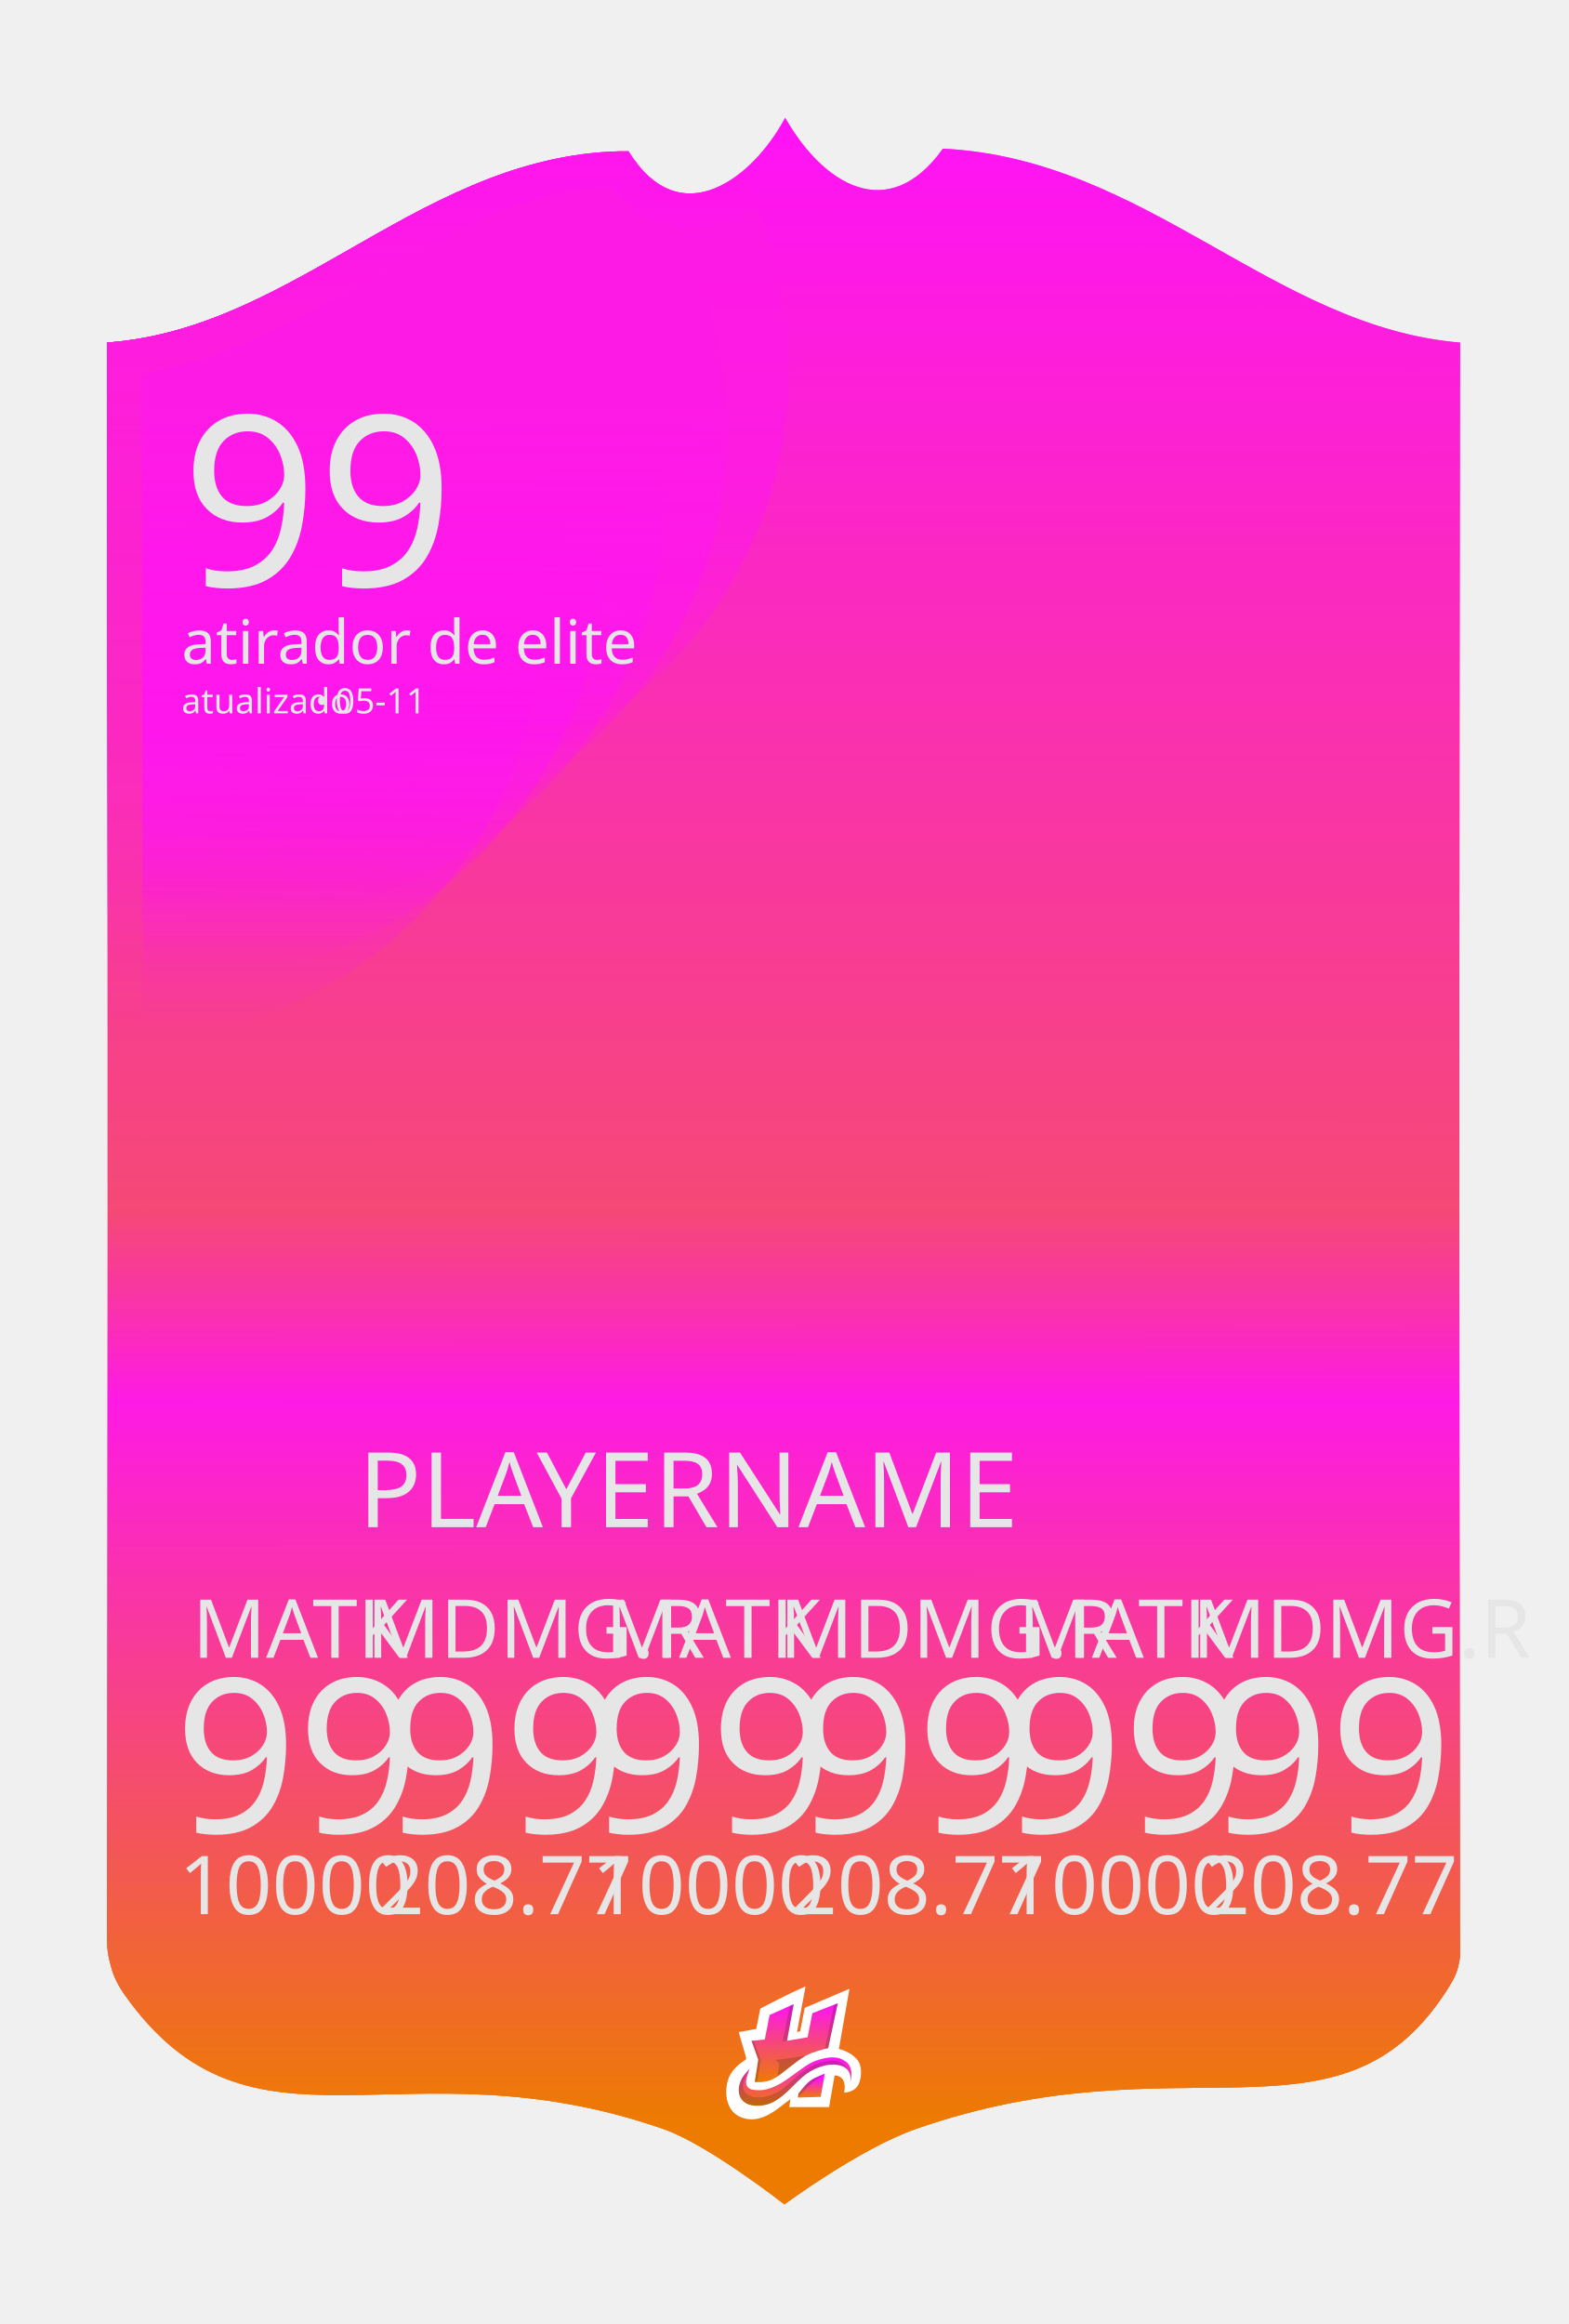
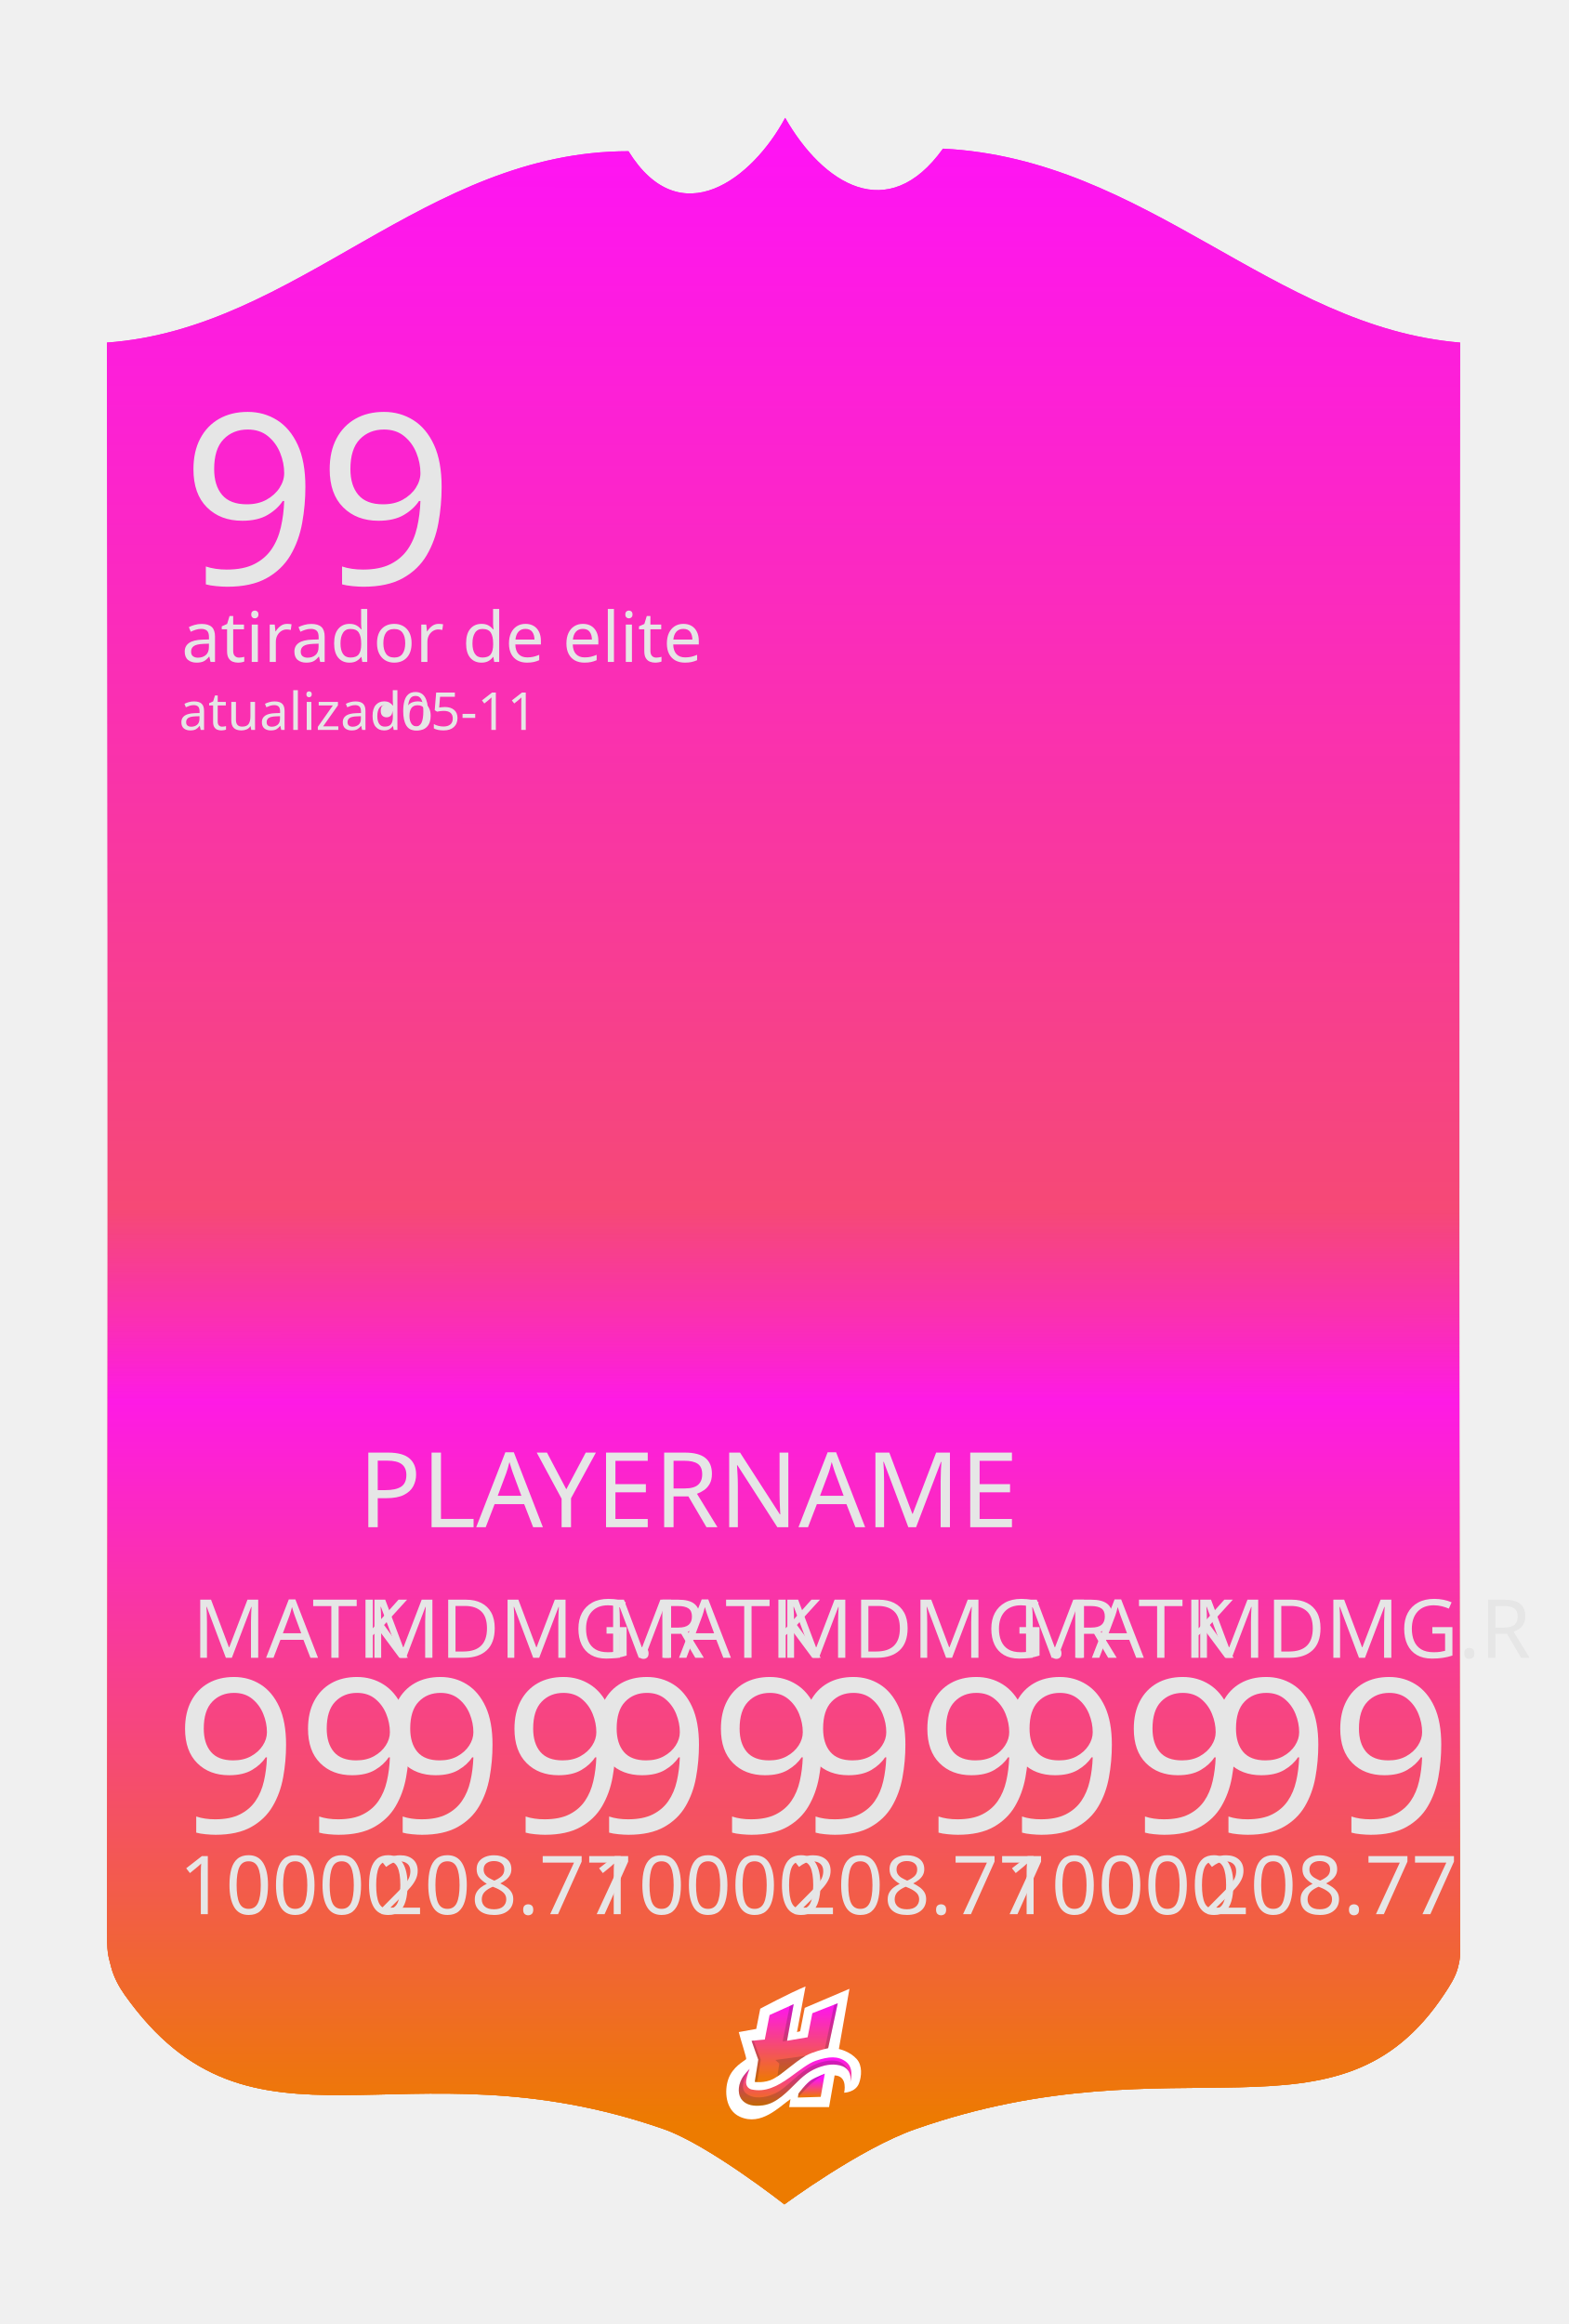
<svg xmlns="http://www.w3.org/2000/svg" width="1080" height="1600" viewBox="0 0 1080 1600">
  <defs>
    <linearGradient id="linear-gradient-1" x1="540.621" y1="81.129" x2="540.102" y2="1517.645" gradientUnits="userSpaceOnUse">
      <stop offset="0" stop-color="#ff12f7" />
      <stop offset="1" stop-color="#ed7b00" />
    </linearGradient>
-     <clipPath id="clip-path-3">
+     <clipPath id="clip-path-1">
+       <path d="M432.744 104.102 C468.39 161.677 518.2 122.956 540.621 81.129 C566.673 126.744 611.457 155.142 649.268 102.336 C790.075 109.376 876.14 225.076 1005.352 235.844 C1004.279 858.497 1005.04 1233.938 1005.284 1329.94 C1005.326 1346.298 1005.857 1346.555 1003.867 1354.515 C1002.223 1361.091 998.151 1367.269 994.612 1372.623 C920.933 1484.09 812.699 1401.864 630.201 1465.853 C591.9 1479.283 540.102 1517.645 540.102 1517.645 C540.102 1517.645 487.867 1476.623 457.07 1465.853 C276.633 1402.755 173.72 1497.323 85.834 1373.356 C82 1367.948 78.369 1361.283 76.616 1354.515 C74.256 1345.403 73.637 1345.085 73.679 1326.431 C73.917 1221.384 74.632 827.095 73.61 235.844 C205.22 226.443 292.087 104.102 432.744 104.102 Z" />
+     </clipPath>
+     <clipPath id="clip-path-2">
      <path d="M74.117 962.498 C74.117 962.498 74.12 530.957 73.61 235.844 C205.22 226.443 292.087 104.102 432.744 104.102 C468.39 161.677 518.2 122.956 540.621 81.129 C566.673 126.744 611.457 155.142 649.268 102.336 C790.075 109.376 876.14 225.076 1005.352 235.844 C1004.832 537.806 1004.817 963.631 1004.817 963.631 Z" />
    </clipPath>
-     <linearGradient id="linear-gradient-2" x1="147.966" y1="708.622" x2="147.609" y2="212.681" gradientUnits="userSpaceOnUse">
-       <stop offset="0" stop-color="#ff12f7" stop-opacity="0" />
-       <stop offset="0.24" stop-color="#ff16ee" stop-opacity="0.5" data-vc-midpoint="0.4673" />
-       <stop offset="0.514" stop-color="#fe1ae5" />
-     </linearGradient>
-     <linearGradient id="linear-gradient-3" x1="45.808" y1="663.308" x2="45.808" y2="189.355" gradientUnits="userSpaceOnUse">
-       <stop offset="0" stop-color="#ff12f7" stop-opacity="0" />
-       <stop offset="0.181" stop-color="#ff16ee" stop-opacity="0.5" data-vc-midpoint="0.3482" />
-       <stop offset="0.52" stop-color="#fe1ae5" />
-     </linearGradient>
-     <linearGradient id="linear-gradient-4" x1="147.456" y1="622.556" x2="158.347" y2="148.214" gradientUnits="userSpaceOnUse">
-       <stop offset="0" stop-color="#ff12f7" stop-opacity="0" />
-       <stop offset="0.293" stop-color="#ff16ee" stop-opacity="0.5" data-vc-midpoint="0.5119" />
-       <stop offset="0.572" stop-color="#fe1ae5" />
-     </linearGradient>
-     <linearGradient id="linear-gradient-5" x1="275.835" y1="580.753" x2="275.478" y2="84.812" gradientUnits="userSpaceOnUse">
-       <stop offset="0" stop-color="#ff12f7" stop-opacity="0" />
-       <stop offset="0.24" stop-color="#ff16ee" stop-opacity="0.5" data-vc-midpoint="0.4673" />
-       <stop offset="0.514" stop-color="#fe1ae5" />
-     </linearGradient>
-     <linearGradient id="linear-gradient-6" x1="318.458" y1="538.13" x2="318.101" y2="42.189" gradientUnits="userSpaceOnUse">
-       <stop offset="0" stop-color="#ff12f7" stop-opacity="0" />
-       <stop offset="0.24" stop-color="#ff16ee" stop-opacity="0.5" data-vc-midpoint="0.4673" />
-       <stop offset="0.514" stop-color="#fe1ae5" />
-     </linearGradient>
-     <clipPath id="clip-path-4">
-       <path d="M432.744 104.102 C468.39 161.677 518.2 122.956 540.621 81.129 C566.673 126.744 611.457 155.142 649.268 102.336 C790.075 109.376 876.14 225.076 1005.352 235.844 C1004.279 858.497 1005.04 1233.938 1005.284 1329.94 C1005.326 1346.298 1005.857 1346.555 1003.867 1354.515 C1002.223 1361.091 998.151 1367.269 994.612 1372.623 C920.933 1484.09 812.699 1401.864 630.201 1465.853 C591.9 1479.283 540.102 1517.645 540.102 1517.645 C540.102 1517.645 487.867 1476.623 457.07 1465.853 C276.633 1402.755 173.72 1497.323 85.834 1373.356 C82 1367.948 78.369 1361.283 76.616 1354.515 C74.256 1345.403 73.637 1345.085 73.679 1326.431 C73.917 1221.384 74.632 827.095 73.61 235.844 C205.22 226.443 292.087 104.102 432.744 104.102 Z" />
-     </clipPath>
-     <linearGradient id="linear-gradient-7" x1="540" y1="832.604" x2="540.102" y2="1462.93" gradientUnits="userSpaceOnUse">
+     <linearGradient id="linear-gradient-2" x1="540" y1="832.604" x2="540.102" y2="1462.93" gradientUnits="userSpaceOnUse">
      <stop offset="0" stop-color="#ff12f7" stop-opacity="0" />
      <stop offset="0.108" stop-color="#ff16ee" stop-opacity="0.5" data-vc-midpoint="0.5156" />
      <stop offset="0.209" stop-color="#fe1ae5" />
      <stop offset="1" stop-color="#ed7b00" />
    </linearGradient>
-     <linearGradient id="linear-gradient-8" x1="547.235" y1="1379.187" x2="547.202" y2="1433.49" gradientUnits="userSpaceOnUse">
+     <linearGradient id="linear-gradient-3" x1="547.235" y1="1379.187" x2="547.202" y2="1433.49" gradientUnits="userSpaceOnUse">
      <stop offset="0" stop-color="#ff12f7" />
      <stop offset="1" stop-color="#ed7b00" />
    </linearGradient>
-     <linearGradient id="linear-gradient-9" x1="547.564" y1="1416.425" x2="547.52" y2="1449.755" gradientUnits="userSpaceOnUse">
+     <linearGradient id="linear-gradient-4" x1="547.564" y1="1416.425" x2="547.52" y2="1449.755" gradientUnits="userSpaceOnUse">
      <stop offset="0" stop-color="#ff12f7" />
      <stop offset="1" stop-color="#ed7b00" />
    </linearGradient>
-     <linearGradient id="linear-gradient-10" x1="558.364" y1="1431.102" x2="558.354" y2="1444.106" gradientUnits="userSpaceOnUse">
+     <linearGradient id="linear-gradient-5" x1="558.364" y1="1431.102" x2="558.354" y2="1444.106" gradientUnits="userSpaceOnUse">
      <stop offset="0" stop-color="#ff12f7" />
      <stop offset="1" stop-color="#ed7b00" />
    </linearGradient>
  </defs>
  <g id="Card">
    <path id="tier-color-plate" d="M432.744 104.102 C468.39 161.677 518.2 122.956 540.621 81.129 C566.673 126.744 611.457 155.142 649.268 102.336 C790.075 109.376 876.14 225.076 1005.352 235.844 C1004.279 858.497 1005.04 1233.938 1005.284 1329.94 C1005.326 1346.298 1005.857 1346.555 1003.867 1354.515 C1002.223 1361.091 998.151 1367.269 994.612 1372.623 C920.933 1484.09 812.699 1401.864 630.201 1465.853 C591.9 1479.283 540.102 1517.645 540.102 1517.645 C540.102 1517.645 487.867 1476.623 457.07 1465.853 C276.633 1402.755 173.72 1497.323 85.834 1373.356 C82 1367.948 78.369 1361.283 76.616 1354.515 C74.256 1345.403 73.637 1345.085 73.679 1326.431 C73.917 1221.384 74.632 827.095 73.61 235.844 C205.22 226.443 292.087 104.102 432.744 104.102 Z" fill="url(#linear-gradient-1)" />
-     <g id="mask" clip-path="url(#clip-path-3)">
-       <g id="OVR-BOKEH">
-         <path d="M-125.483 631.174 C-239.487 517.17 -239.487 332.333 -125.483 218.329 C-11.479 104.325 173.358 104.325 287.361 218.329 C401.365 332.333 401.365 517.17 287.361 631.174 C173.358 745.177 -11.479 745.177 -125.483 631.174 Z" fill="url(#linear-gradient-2)" opacity="0.8" />
-         <path d="M329.984 588.551 C215.981 702.554 31.144 702.554 -82.86 588.551 C-196.864 474.547 -196.864 289.71 -82.86 175.706 C31.144 61.702 215.981 61.702 329.984 175.706 C443.988 289.71 443.988 474.547 329.984 588.551 Z" fill="url(#linear-gradient-3)" opacity="0.9" />
-         <circle cx="166.185" cy="339.506" r="291.925" fill="url(#linear-gradient-4)" />
-         <path d="M2.386 503.305 C-111.618 389.301 -111.618 204.464 2.386 90.46 C116.39 -23.543 301.226 -23.543 415.23 90.46 C529.234 204.464 529.234 389.301 415.23 503.305 C301.226 617.309 116.39 617.309 2.386 503.305 Z" fill="url(#linear-gradient-5)" opacity="0.9" />
-         <path d="M45.009 460.682 C-68.995 346.678 -68.995 161.841 45.009 47.838 C159.013 -66.166 343.849 -66.166 457.853 47.838 C571.857 161.841 571.857 346.678 457.853 460.682 C343.849 574.686 159.013 574.686 45.009 460.682 Z" fill="url(#linear-gradient-6)" opacity="0.8" />
-       </g>
+     <g id="tier-color-border">
+       <path d="M432.744 104.102 C468.39 161.677 518.2 122.956 540.621 81.129 C566.673 126.744 611.457 155.142 649.268 102.336 C790.075 109.376 876.14 225.076 1005.352 235.844 C1004.279 858.497 1005.04 1233.938 1005.284 1329.94 C1005.326 1346.298 1005.857 1346.555 1003.867 1354.515 C1002.223 1361.091 998.151 1367.269 994.612 1372.623 C920.933 1484.09 812.699 1401.864 630.201 1465.853 C591.9 1479.283 540.102 1517.645 540.102 1517.645 C540.102 1517.645 487.867 1476.623 457.07 1465.853 C276.633 1402.755 173.72 1497.323 85.834 1373.356 C82 1367.948 78.369 1361.283 76.616 1354.515 C74.256 1345.403 73.637 1345.085 73.679 1326.431 C73.917 1221.384 74.632 827.095 73.61 235.844 C205.22 226.443 292.087 104.102 432.744 104.102 Z" fill="none" stroke="url(#linear-gradient-1)" stroke-width="48" stroke-miterlimit="10" clip-path="url(#clip-path-1)" />
    </g>
-     <g id="tier-color-plate-2" data-name="tier-color-plate" opacity="0.7">
-       <g clip-path="url(#clip-path-4)">
-         <path d="M432.744 104.102 C468.39 161.677 518.2 122.956 540.621 81.129 C566.673 126.744 611.457 155.142 649.268 102.336 C790.075 109.376 876.14 225.076 1005.352 235.844 C1004.279 858.497 1005.04 1233.938 1005.284 1329.94 C1005.326 1346.298 1005.857 1346.555 1003.867 1354.515 C1002.223 1361.091 998.151 1367.269 994.612 1372.623 C920.933 1484.09 812.699 1401.864 630.201 1465.853 C591.9 1479.283 540.102 1517.645 540.102 1517.645 C540.102 1517.645 487.867 1476.623 457.07 1465.853 C276.633 1402.755 173.72 1497.323 85.834 1373.356 C82 1367.948 78.369 1361.283 76.616 1354.515 C74.256 1345.403 73.637 1345.085 73.679 1326.431 C73.917 1221.384 74.632 827.095 73.61 235.844 C205.22 226.443 292.087 104.102 432.744 104.102 Z" fill="none" stroke="url(#linear-gradient-1)" stroke-width="48" stroke-miterlimit="10" />
-       </g>
+     <g id="mask" clip-path="url(#clip-path-2)">
    </g>
-     <path id="stats-plate" d="M1004.843 832.604 C1004.843 832.604 1005.113 1262.808 1005.284 1329.94 C1005.326 1346.298 1005.857 1346.555 1003.867 1354.515 C1002.223 1361.091 998.151 1367.269 994.612 1372.623 C920.933 1484.09 812.699 1401.864 630.201 1465.853 C591.9 1479.283 540.102 1517.645 540.102 1517.645 C540.102 1517.645 487.867 1476.623 457.07 1465.853 C276.633 1402.755 173.72 1497.323 85.834 1373.356 C82 1367.948 78.369 1361.283 76.616 1354.515 C74.256 1345.403 73.637 1345.085 73.679 1326.431 C73.841 1255.038 74.144 832.604 74.144 832.604 Z" fill="url(#linear-gradient-7)" />
+     <path id="stats-plate" d="M1004.843 832.604 C1004.843 832.604 1005.113 1262.808 1005.284 1329.94 C1005.326 1346.298 1005.857 1346.555 1003.867 1354.515 C1002.223 1361.091 998.151 1367.269 994.612 1372.623 C920.933 1484.09 812.699 1401.864 630.201 1465.853 C591.9 1479.283 540.102 1517.645 540.102 1517.645 C540.102 1517.645 487.867 1476.623 457.07 1465.853 C276.633 1402.755 173.72 1497.323 85.834 1373.356 C82 1367.948 78.369 1361.283 76.616 1354.515 C74.256 1345.403 73.637 1345.085 73.679 1326.431 C73.841 1255.038 74.144 832.604 74.144 832.604 Z" fill="url(#linear-gradient-2)" />
    <g id="OVR">
-       <text id="OVR-2" data-name="OVR" transform="matrix(1 0 0 1 124.99 403.532)" x="0" y="0" xml:space="preserve" font-family="'Bebas Neue', sans-serif" font-size="164" fill="#e6e6e6">
+       <text id="OVR-2" data-name="OVR" transform="matrix(1 0 0 1 124.99 402.309)" x="0" y="0" xml:space="preserve" font-family="'Bebas Neue', sans-serif" font-size="164" fill="#e6e6e6">
        <tspan x="0" y="0">99</tspan>
      </text>
-       <text id="JOB" transform="matrix(1 0 0 1 124.99 456.942)" x="0" y="0" xml:space="preserve" font-family="'Bebas Neue', sans-serif" font-size="42" fill="#e6e6e6">
+       <text id="JOB" transform="matrix(1 0 0 1 124.99 455.719)" x="0" y="0" xml:space="preserve" font-family="'Bebas Neue', sans-serif" font-size="48" fill="#e6e6e6">
        <tspan x="0" y="0">atirador de elite</tspan>
      </text>
      <g id="LAST_UPDATE" data-name="LAST UPDATE">
-         <text id="LAST_UPDATE-2" data-name="LAST UPDATE" transform="matrix(1 0 0 1 230.73 491.142)" x="0" y="0" xml:space="preserve" font-family="'Bebas Neue', sans-serif" font-size="24" fill="#e6e6e6">
+         <text id="LAST_UPDATE-2" data-name="LAST UPDATE" transform="matrix(1 0 0 1 275.861 502.519)" x="0" y="0" xml:space="preserve" font-family="'Bebas Neue', sans-serif" font-size="36" fill="#e6e6e6">
          <tspan x="0" y="0">05-11 </tspan>
        </text>
-         <text id="LAST_UPDATE-3" data-name="LAST UPDATE" transform="matrix(1 0 0 1 217.21 491.142)" x="0" y="0" xml:space="preserve" font-family="'Bebas Neue', sans-serif" font-size="24" fill="#e6e6e6">
+         <text id="LAST_UPDATE-3" data-name="LAST UPDATE" transform="matrix(1 0 0 1 259.39 502.519)" x="0" y="0" xml:space="preserve" font-family="'Bebas Neue', sans-serif" font-size="36" fill="#e6e6e6">
          <tspan x="0" y="0">•</tspan>
        </text>
-         <text id="LAST_UPDATE-4" data-name="LAST UPDATE" transform="matrix(1 0 0 1 124.99 491.142)" x="0" y="0" xml:space="preserve" font-family="'Bebas Neue', sans-serif" font-size="24" fill="#e6e6e6">
+         <text id="LAST_UPDATE-4" data-name="LAST UPDATE" transform="matrix(1 0 0 1 123.219 502.519)" x="0" y="0" xml:space="preserve" font-family="'Bebas Neue', sans-serif" font-size="36" fill="#e6e6e6">
          <tspan x="0" y="0">atualizado</tspan>
        </text>
      </g>
    </g>
    <text transform="matrix(1 0 0 1 246.626 1051.454)" x="0" y="0" xml:space="preserve" font-family="Orbitron, sans-serif" font-size="71.976" fill="#e6e6e6">
      <tspan x="0" y="0">PLAYERNAME</tspan>
    </text>
    <g id="KEY1">
      <text id="LABEL" transform="matrix(1 0 0 1 132.431 1141.317)" x="0" y="0" xml:space="preserve" font-family="'Bebas Neue', sans-serif" font-size="56" fill="#e6e6e6">
        <tspan x="0" y="0">MATK</tspan>
      </text>
      <text id="RATING" transform="matrix(1 0 0 1 120.019 1261.703)" x="0" y="0" xml:space="preserve" font-family="'Bebas Neue', sans-serif" font-size="148" fill="#e6e6e6">
        <tspan x="0" y="0">99</tspan>
      </text>
      <text id="STAT" transform="matrix(1 0 0 1 123.219 1317.836)" x="0" y="0" xml:space="preserve" font-family="'Bebas Neue', sans-serif" font-size="56" fill="#e6e6e6">
        <tspan x="0" y="0">10000</tspan>
      </text>
    </g>
    <g id="KEY2">
      <text id="KEYLABEL" transform="matrix(1 0 0 1 252.373 1141.317)" x="0" y="0" xml:space="preserve" font-family="'Bebas Neue', sans-serif" font-size="56" fill="#e6e6e6">
        <tspan x="0" y="0">MDMG.R</tspan>
      </text>
      <text id="RATING-2" data-name="RATING" transform="matrix(1 0 0 1 262.165 1261.703)" x="0" y="0" xml:space="preserve" font-family="'Bebas Neue', sans-serif" font-size="148" fill="#e6e6e6">
        <tspan x="0" y="0">99</tspan>
      </text>
      <text id="STAT-2" data-name="STAT" transform="matrix(1 0 0 1 260.101 1317.836)" x="0" y="0" xml:space="preserve" font-family="'Bebas Neue', sans-serif" font-size="56" fill="#e6e6e6">
        <tspan x="0" y="0">208.77</tspan>
      </text>
    </g>
    <g id="KEY3">
      <text id="LABEL-2" data-name="LABEL" transform="matrix(1 0 0 1 536.666 1141.317)" x="0" y="0" xml:space="preserve" font-family="'Bebas Neue', sans-serif" font-size="56" fill="#e6e6e6">
        <tspan x="0" y="0">MDMG.R</tspan>
      </text>
      <text id="RATING-3" data-name="RATING" transform="matrix(1 0 0 1 546.458 1261.703)" x="0" y="0" xml:space="preserve" font-family="'Bebas Neue', sans-serif" font-size="148" fill="#e6e6e6">
        <tspan x="0" y="0">99</tspan>
      </text>
      <text id="STAT-3" data-name="STAT" transform="matrix(1 0 0 1 544.394 1317.836)" x="0" y="0" xml:space="preserve" font-family="'Bebas Neue', sans-serif" font-size="56" fill="#e6e6e6">
        <tspan x="0" y="0">208.77</tspan>
      </text>
    </g>
    <g id="KEY4">
      <text id="LABEL-3" data-name="LABEL" transform="matrix(1 0 0 1 416.724 1141.317)" x="0" y="0" xml:space="preserve" font-family="'Bebas Neue', sans-serif" font-size="56" fill="#e6e6e6">
        <tspan x="0" y="0">MATK</tspan>
      </text>
      <text id="RATING-4" data-name="RATING" transform="matrix(1 0 0 1 404.312 1261.703)" x="0" y="0" xml:space="preserve" font-family="'Bebas Neue', sans-serif" font-size="148" fill="#e6e6e6">
        <tspan x="0" y="0">99</tspan>
      </text>
      <text id="STAT-4" data-name="STAT" transform="matrix(1 0 0 1 407.512 1317.836)" x="0" y="0" xml:space="preserve" font-family="'Bebas Neue', sans-serif" font-size="56" fill="#e6e6e6">
        <tspan x="0" y="0">10000</tspan>
      </text>
    </g>
    <g id="KEY5">
      <text id="LABEL-4" data-name="LABEL" transform="matrix(1 0 0 1 820.959 1141.317)" x="0" y="0" xml:space="preserve" font-family="'Bebas Neue', sans-serif" font-size="56" fill="#e6e6e6">
        <tspan x="0" y="0">MDMG.R</tspan>
      </text>
      <text id="RATING-5" data-name="RATING" transform="matrix(1 0 0 1 830.751 1261.703)" x="0" y="0" xml:space="preserve" font-family="'Bebas Neue', sans-serif" font-size="148" fill="#e6e6e6">
        <tspan x="0" y="0">99</tspan>
      </text>
      <text id="STAT-5" data-name="STAT" transform="matrix(1 0 0 1 828.687 1317.836)" x="0" y="0" xml:space="preserve" font-family="'Bebas Neue', sans-serif" font-size="56" fill="#e6e6e6">
        <tspan x="0" y="0">208.77</tspan>
      </text>
    </g>
    <g id="KEY6">
      <text id="LABEL-5" data-name="LABEL" transform="matrix(1 0 0 1 701.016 1141.317)" x="0" y="0" xml:space="preserve" font-family="'Bebas Neue', sans-serif" font-size="56" fill="#e6e6e6">
        <tspan x="0" y="0">MATK</tspan>
      </text>
      <text id="RATING-6" data-name="RATING" transform="matrix(1 0 0 1 688.604 1261.703)" x="0" y="0" xml:space="preserve" font-family="'Bebas Neue', sans-serif" font-size="148" fill="#e6e6e6">
        <tspan x="0" y="0">99</tspan>
      </text>
      <text id="STAT-6" data-name="STAT" transform="matrix(1 0 0 1 691.804 1317.836)" x="0" y="0" xml:space="preserve" font-family="'Bebas Neue', sans-serif" font-size="56" fill="#e6e6e6">
        <tspan x="0" y="0">10000</tspan>
      </text>
    </g>
    <g id="logo-hellz">
      <path d="M574.66 1428.841 L570.848 1450.658 L543.415 1450.658 L544.263 1445.146 C536.501 1450.523 524.143 1463.898 509.483 1457.332 C499.34 1452.788 498.653 1439.321 501.517 1431.29 C504.546 1422.796 512.417 1419.012 513.764 1417.647 C514.229 1417.176 509.972 1404.247 508.673 1399.025 L520.718 1396.847 L523.464 1382.916 C523.464 1382.916 543.315 1372.288 554.655 1367.589 L548.762 1399.025 L550.951 1398.456 L554.078 1382.348 C554.078 1382.348 580.416 1371.067 584.88 1369.235 C583.894 1374.49 577.602 1410.669 577.602 1410.669 C578.462 1410.845 585.383 1412.495 589.931 1417.647 C593.864 1422.102 593.264 1429.502 591.478 1434.241 C589.073 1440.629 581.226 1440.76 581.226 1440.76 C581.226 1440.76 584.063 1429.187 574.66 1428.841 Z" fill="#ffffff" />
-       <path d="M526.582 1404.177 L529.884 1387.284 L546.482 1379.8 L541.907 1405.001 L556.085 1402.585 L559.337 1386.03 L576.829 1379.187 L570.234 1410.088 C569.455 1410.281 568.678 1410.476 567.9 1410.669 C567.9 1410.669 559.796 1412.506 554.655 1415.377 C546.857 1419.732 538.944 1427.931 532.267 1431.351 C526.331 1434.392 519.675 1433.299 519.675 1433.299 L522.103 1418.021 C522.103 1418.021 519.175 1410.048 517.497 1405.044 C520.463 1404.648 526.582 1404.177 526.582 1404.177 Z" fill="url(#linear-gradient-8)" />
-       <path d="M516.173 1424.305 C516.173 1424.305 514.247 1429.106 513.778 1432.44 C513.175 1436.738 516.145 1438.246 517.497 1438.534 C526.788 1440.517 534.794 1436.691 543.833 1430.208 C550.366 1425.52 556.61 1420.437 561.776 1418.722 C570.722 1415.75 577.078 1415.3 582.598 1419.543 C588.75 1424.273 585.304 1433.903 585.304 1433.903 C585.304 1433.903 586.84 1428.737 583.411 1424.821 C579.865 1420.771 572.473 1420.945 567.9 1422.047 C560.271 1423.885 554.781 1427.528 549.147 1433.076 C541.969 1440.147 535.005 1448.037 525.352 1449.445 C518.59 1450.432 514.01 1448.988 511.386 1446.249 C507.888 1442.597 507.867 1436.645 510.783 1431.082 C512.045 1428.678 516.173 1424.305 516.173 1424.305 Z" fill="url(#linear-gradient-9)" />
+       <path d="M526.582 1404.177 L529.884 1387.284 L546.482 1379.8 L541.907 1405.001 L556.085 1402.585 L559.337 1386.03 L576.829 1379.187 L570.234 1410.088 C569.455 1410.281 568.678 1410.476 567.9 1410.669 C567.9 1410.669 559.796 1412.506 554.655 1415.377 C546.857 1419.732 538.944 1427.931 532.267 1431.351 C526.331 1434.392 519.675 1433.299 519.675 1433.299 L522.103 1418.021 C522.103 1418.021 519.175 1410.048 517.497 1405.044 C520.463 1404.648 526.582 1404.177 526.582 1404.177 Z" fill="url(#linear-gradient-3)" />
+       <path d="M516.173 1424.305 C516.173 1424.305 514.247 1429.106 513.778 1432.44 C513.175 1436.738 516.145 1438.246 517.497 1438.534 C526.788 1440.517 534.794 1436.691 543.833 1430.208 C550.366 1425.52 556.61 1420.437 561.776 1418.722 C570.722 1415.75 577.078 1415.3 582.598 1419.543 C588.75 1424.273 585.304 1433.903 585.304 1433.903 C585.304 1433.903 586.84 1428.737 583.411 1424.821 C579.865 1420.771 572.473 1420.945 567.9 1422.047 C560.271 1423.885 554.781 1427.528 549.147 1433.076 C541.969 1440.147 535.005 1448.037 525.352 1449.445 C518.59 1450.432 514.01 1448.988 511.386 1446.249 C507.888 1442.597 507.867 1436.645 510.783 1431.082 C512.045 1428.678 516.173 1424.305 516.173 1424.305 Z" fill="url(#linear-gradient-4)" />
      <polygon points="546.482,1379.8 543.782,1381.017 538.915,1405.412 541.907,1405.001" fill="#1a1a1a" opacity="0.2" />
      <path d="M554.655 1415.377 C554.655 1415.377 548.367 1419.674 545.295 1421.923 C543.748 1423.056 541.639 1424.875 539.668 1426.378 C537.319 1428.17 535.24 1429.592 535.24 1429.592 L536.586 1420.734 L533.871 1418.233 Z" fill="#1a1a1a" opacity="0.2" />
      <path d="M519.675 1433.299 L521.314 1433.455 L523.809 1418.021 L518.887 1404.877 L517.497 1405.044 L522.103 1418.021 C522.103 1418.021 521.363 1422.675 520.584 1427.576 C520.326 1429.197 520.063 1430.849 519.823 1432.364 C519.773 1432.682 519.753 1433 519.675 1433.299 Z" fill="#1a1a1a" opacity="0.2" />
      <path d="M516.063 1424.583 C516.063 1424.583 511.537 1430.607 511.591 1436.768 C511.622 1440.422 514.51 1442.353 518.093 1443.467 C521.518 1444.531 527.901 1444.263 534.772 1440.72 C541.807 1437.091 549.955 1427.022 558.645 1422.554 C565.482 1419.037 571.876 1417.851 576.829 1419.088 C582.486 1420.501 584.265 1425.973 584.265 1425.973 C584.265 1425.973 582.97 1423.543 579.634 1422.484 C577.818 1421.908 575.27 1421.388 572.431 1421.402 C569.393 1421.418 566.196 1422.389 563.406 1423.425 C560.321 1424.571 557.368 1426.312 555.419 1427.722 C552.076 1430.143 549.039 1433.367 545.75 1436.461 C543.236 1438.824 540.76 1441.447 538.072 1443.467 C535.096 1445.702 532.288 1447.55 529.998 1448.362 C526.786 1449.501 523.527 1449.744 520.392 1449.737 C518.253 1449.732 516.147 1449.176 514.34 1448.362 C513.431 1447.953 512.69 1447.397 512.029 1446.859 C511.163 1446.156 510.386 1445.419 509.977 1444.644 C509.367 1443.489 508.955 1442.108 508.79 1440.72 C507.658 1431.181 516.063 1424.583 516.063 1424.583 Z" fill="#1a1a1a" opacity="0.2" />
      <polygon points="567.9,1410.669 574.364,1380.151 576.829,1379.187 570.234,1410.088" fill="#1a1a1a" opacity="0.2" />
-       <path d="M549.772 1441.373 C549.772 1441.373 555.108 1434.037 558.914 1431.807 C561.762 1430.136 567.9 1427.641 567.9 1427.641 L565.106 1443.623 L549.391 1444.106 Z" fill="url(#linear-gradient-10)" />
+       <path d="M549.772 1441.373 C549.772 1441.373 555.108 1434.037 558.914 1431.807 C561.762 1430.136 567.9 1427.641 567.9 1427.641 L565.106 1443.623 L549.391 1444.106 Z" fill="url(#linear-gradient-5)" />
      <path d="M567.9 1427.642 C567.9 1427.642 561.405 1432.103 558.439 1434.697 C555.158 1437.567 549.391 1444.106 549.391 1444.106 L549.772 1441.373 C549.772 1441.373 554.061 1435.459 558.439 1432.143 C561.09 1430.135 567.9 1427.642 567.9 1427.642 Z" fill="#1a1a1a" opacity="0.2" />
    </g>
  </g>
</svg>
